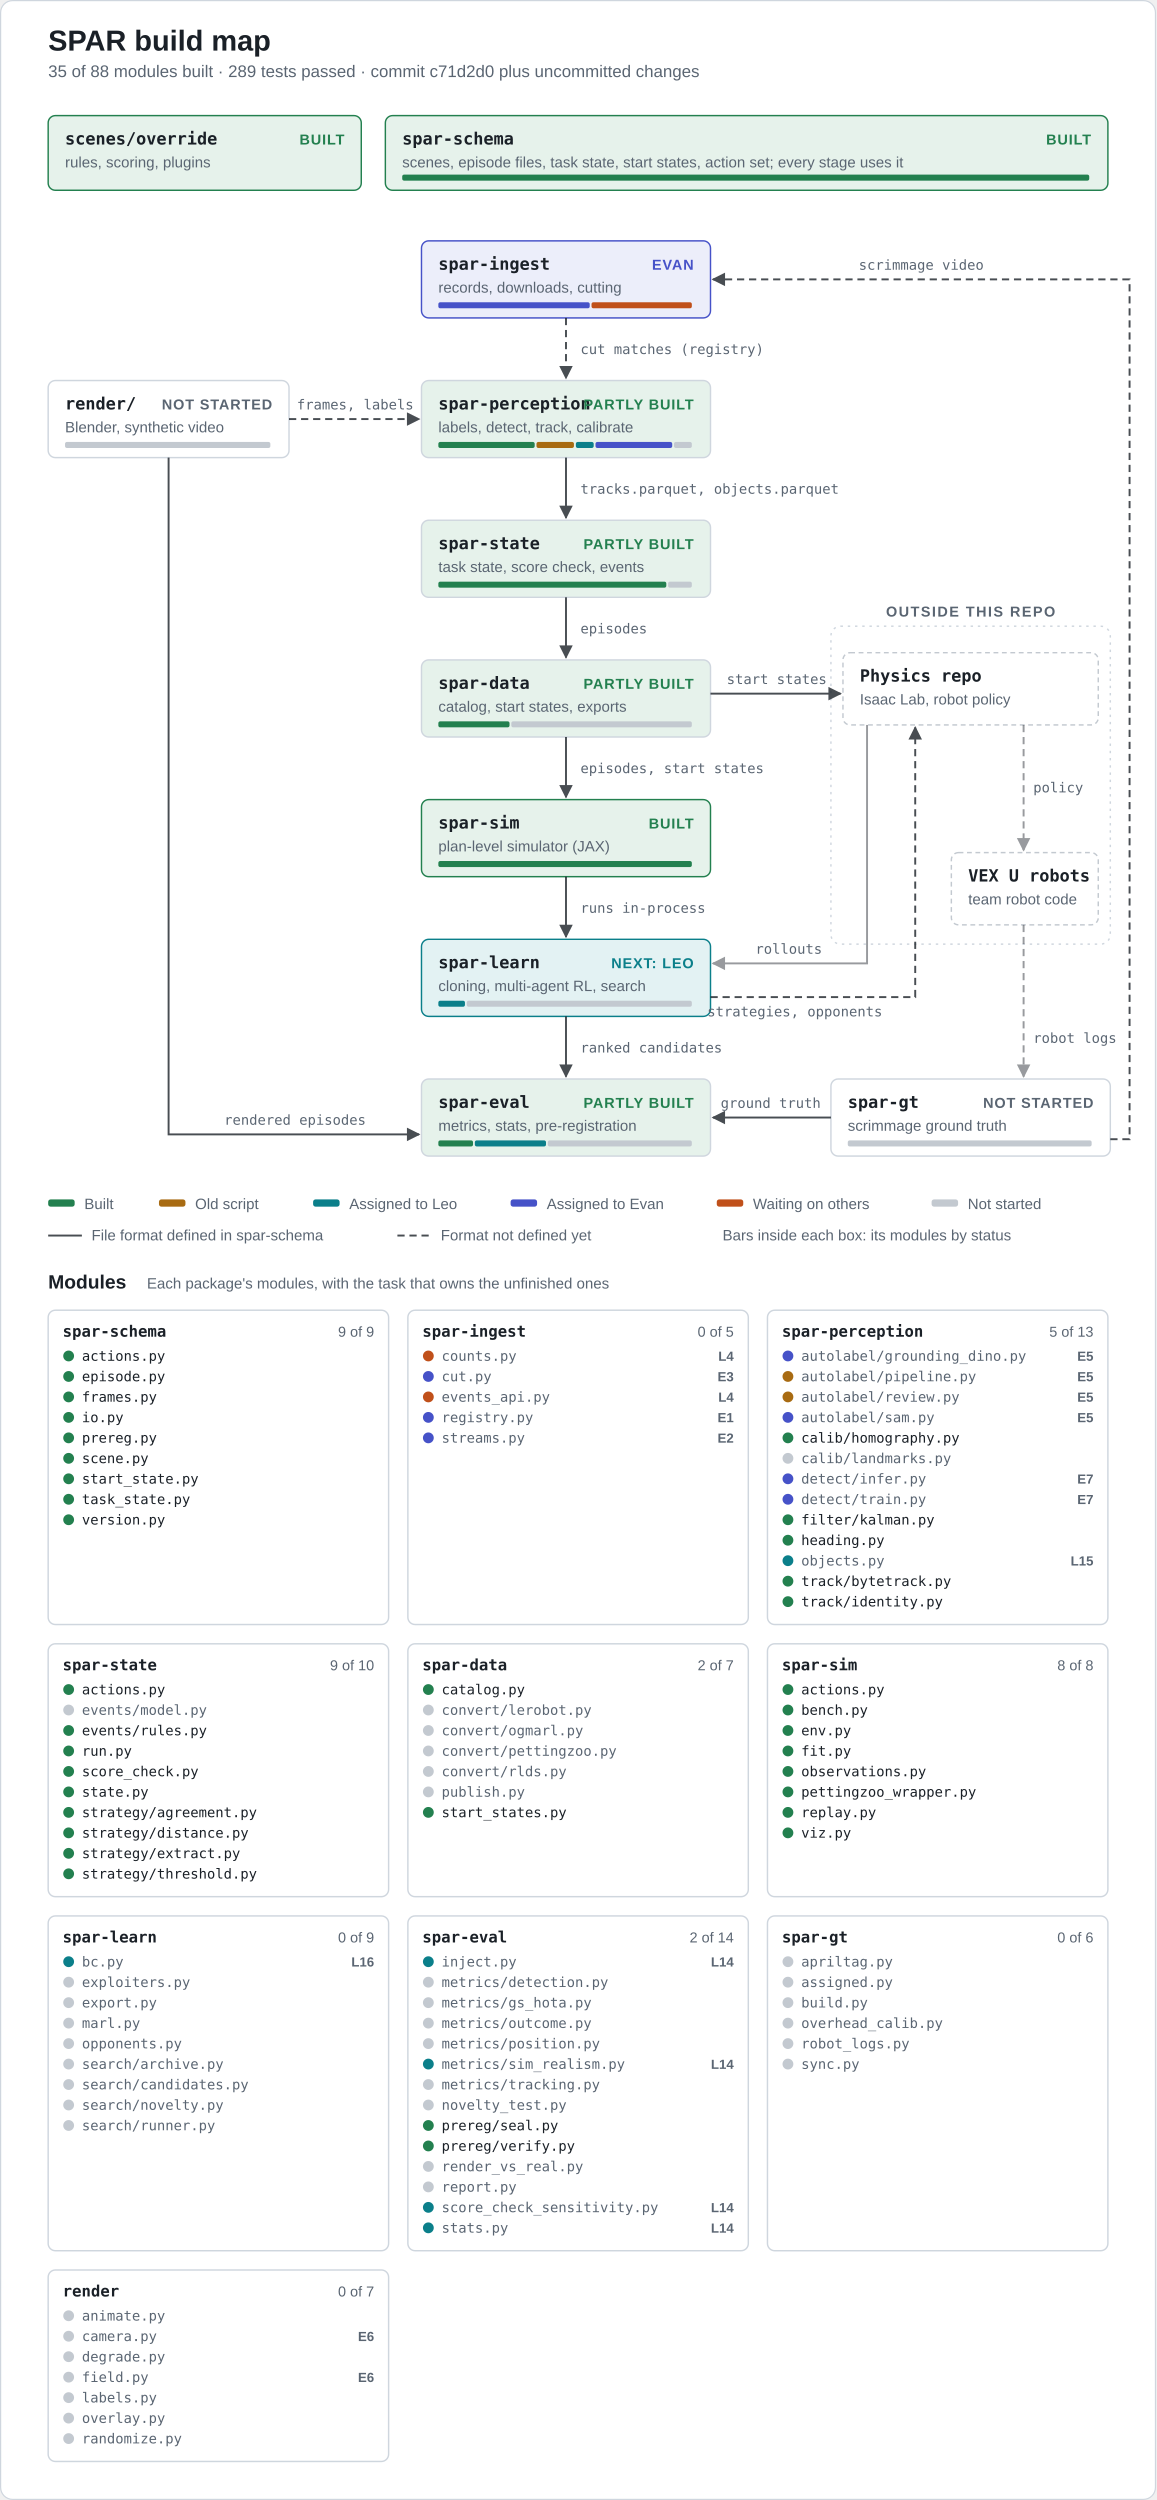
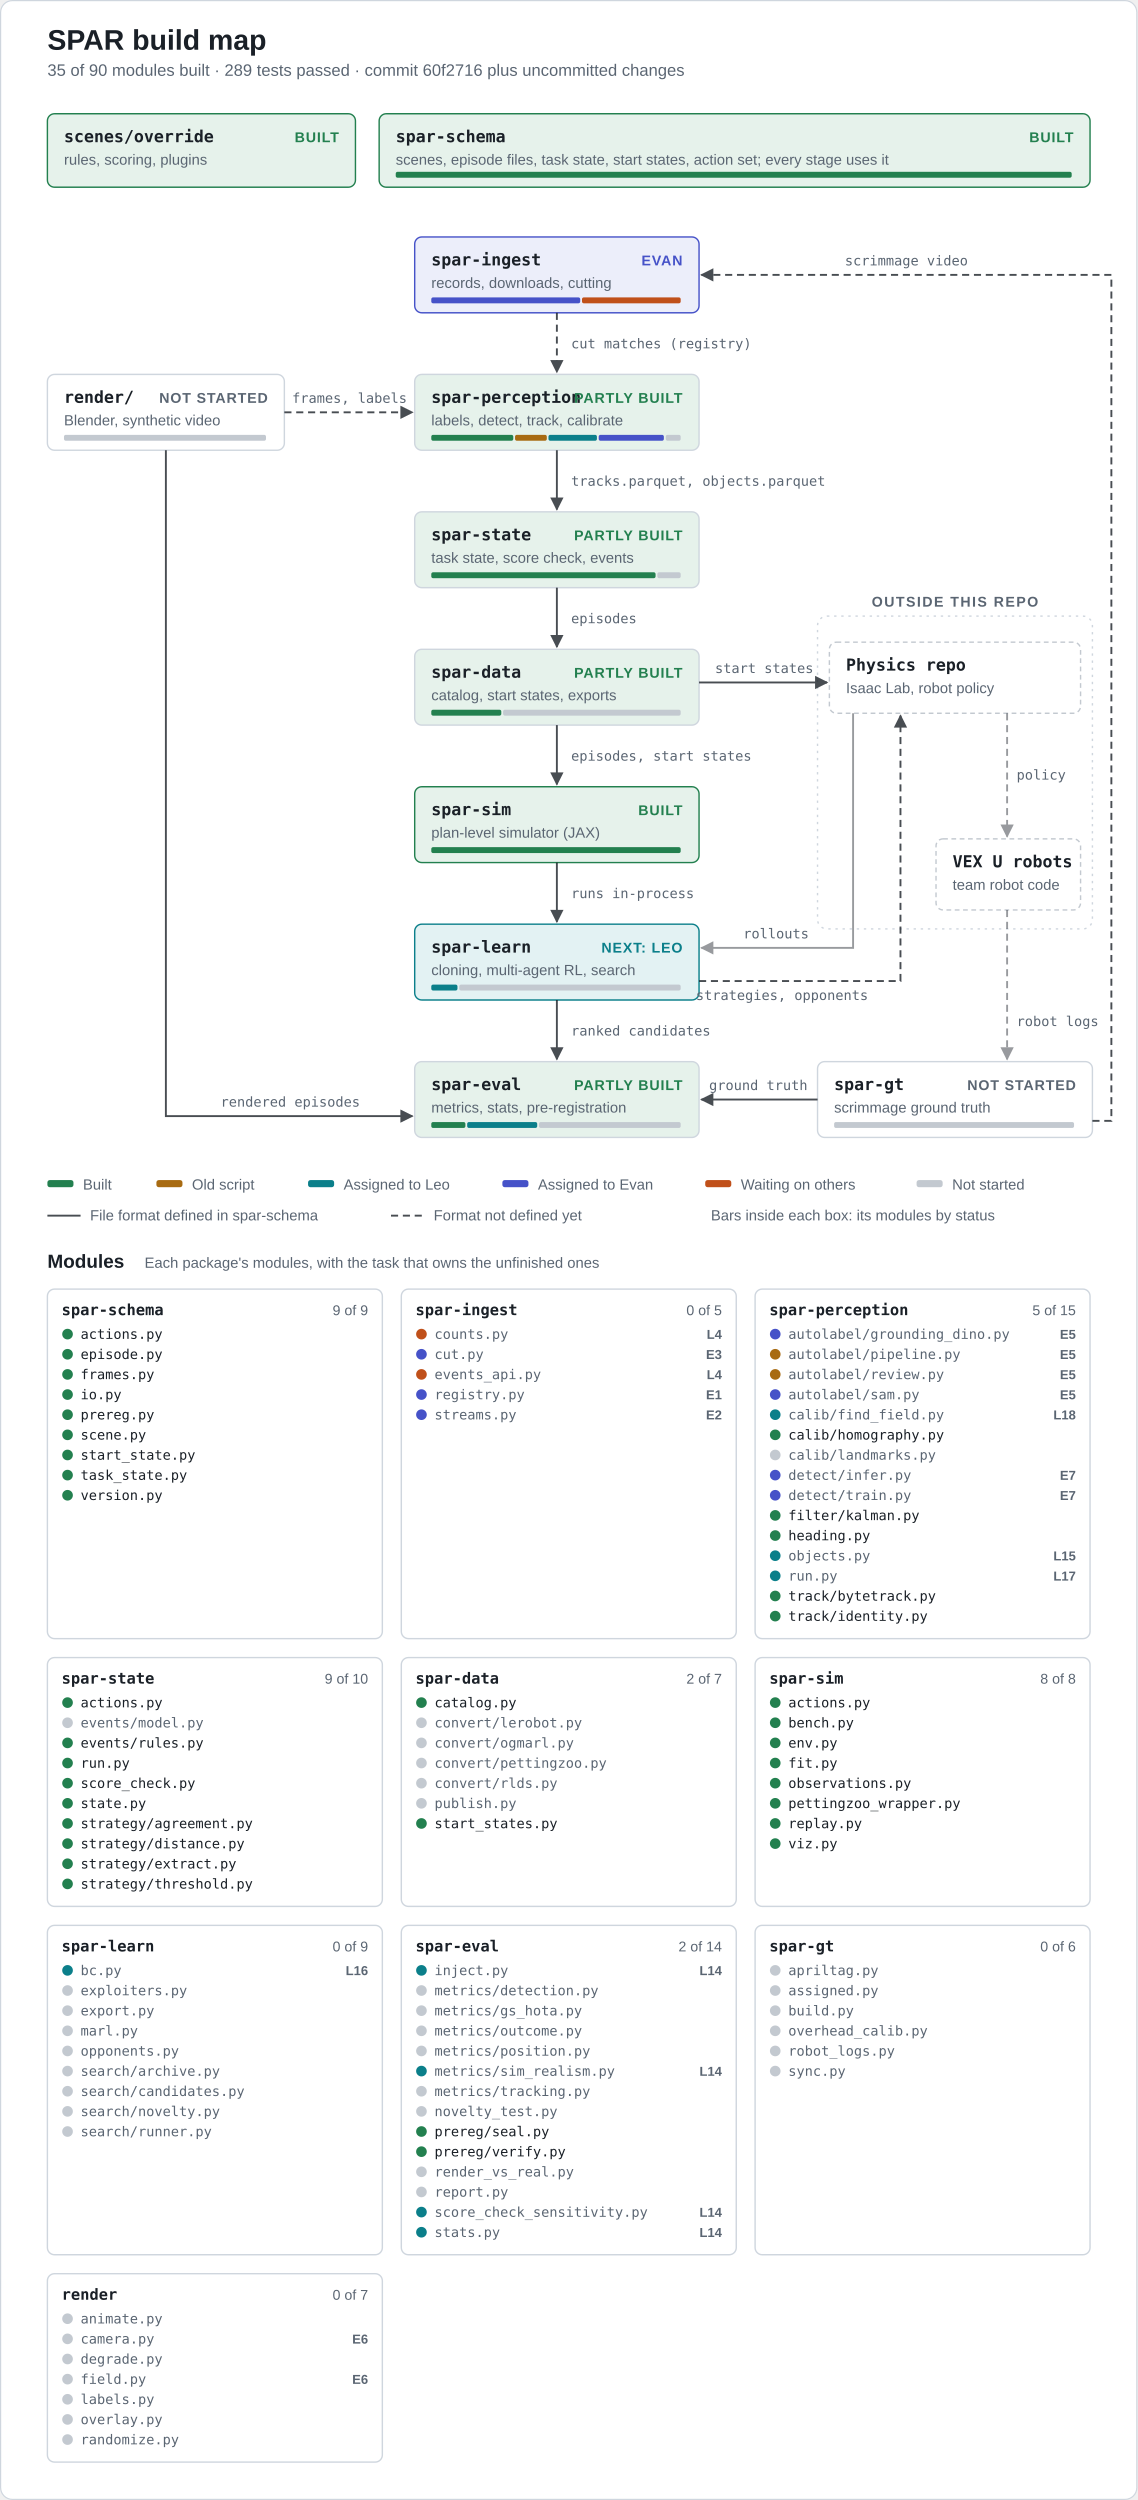
- <svg xmlns="http://www.w3.org/2000/svg" viewBox="0 0 960 2076" width="960" height="2076" role="img" aria-label="SPAR build map: 35 of 88 modules built · 289 tests passed · commit c71d2d0 plus uncommitted changes">
+ <svg xmlns="http://www.w3.org/2000/svg" viewBox="0 0 960 2110" width="960" height="2110" role="img" aria-label="SPAR build map: 35 of 90 modules built · 289 tests passed · commit 60f2716 plus uncommitted changes">
  <style>
text { font-family: "Segoe UI", "Helvetica Neue", Arial, sans-serif; fill: #1a2027; }
.mono { font-family: "JetBrains Mono", Consolas, "DejaVu Sans Mono", monospace; }
.title { font-size: 24px; font-weight: 700; }
.sub { font-size: 14px; fill: #5a6572; }
.box { fill: #ffffff; stroke: #cfd6de; stroke-width: 1.2; }
.b-built { fill: #e6f2eb; stroke: #23804f; }
.b-partly { fill: #e6f2eb; }
.b-evan { fill: #eceefa; stroke: #4652c8; }
.b-leo { fill: #e3f2f3; stroke: #0b7f8a; }
.b-outside { fill: none; stroke: #c3c9d0; stroke-dasharray: 4 3; }
.n-title { font-size: 14px; font-weight: 600; }
.n-line { font-size: 12.5px; fill: #5a6572; }
.n-pill { font-size: 12px; font-weight: 700; letter-spacing: 0.06em; }
.t-built, .t-partly { fill: #23804f; }
.t-evan { fill: #4652c8; }
.t-leo { fill: #0b7f8a; }
.t-todo { fill: #5a6572; }
.edge { fill: none; stroke: #1a2027; stroke-width: 1.6; opacity: 0.8; }
.open { stroke-dasharray: 6 4; }
.faint { opacity: 0.45; }
.arrowhead { fill: #1a2027; }
.e-label { font-size: 11.5px; fill: #5a6572; }
.lane { fill: none; stroke: #cfd6de; stroke-width: 1.2; stroke-dasharray: 2 4; }
.lane-label { font-size: 12px; font-weight: 700; letter-spacing: 0.1em; fill: #5a6572; }
.legend { font-size: 12.5px; fill: #5a6572; }
.card { fill: #ffffff; stroke: #cfd6de; stroke-width: 1.2; }
.c-title { font-size: 13px; font-weight: 600; }
.c-count { font-size: 12px; fill: #5a6572; }
.m-name { font-size: 11.5px; }
.m-todo { fill: #5a6572; }
.m-tag { font-size: 11px; font-weight: 700; fill: #5a6572; }
.h2 { font-size: 16px; font-weight: 700; }
</style>
  <defs>
    <marker id="arrow" viewBox="0 0 10 10" refX="9" refY="5" markerWidth="7" markerHeight="7" orient="auto-start-reverse">
      <path class="arrowhead" d="M0,0 L10,5 L0,10 z" />
    </marker>
  </defs>
-   <rect x="0.5" y="0.5" width="959" height="2075" rx="10" fill="#ffffff" stroke="#cfd6de" />
+   <rect x="0.5" y="0.5" width="959" height="2109" rx="10" fill="#ffffff" stroke="#cfd6de" />
  <text class="title" x="40" y="42">SPAR build map</text>
-   <text class="sub" x="40" y="64">35 of 88 modules built · 289 tests passed · commit c71d2d0 plus uncommitted changes</text>
+   <text class="sub" x="40" y="64">35 of 90 modules built · 289 tests passed · commit 60f2716 plus uncommitted changes</text>
  <g transform="translate(0 76)">
    <rect class="box b-built" x="40" y="20" width="260" height="62" rx="6" />
    <text class="n-title mono" x="54" y="44">scenes/override</text>
    <text class="n-pill t-built" x="286" y="44" text-anchor="end">BUILT</text>
    <text class="n-line" x="54" y="63">rules, scoring, plugins</text>
    <rect class="box b-built" x="320" y="20" width="600" height="62" rx="6" />
    <text class="n-title mono" x="334" y="44">spar-schema</text>
    <text class="n-pill t-built" x="906" y="44" text-anchor="end">BUILT</text>
    <text class="n-line" x="334" y="63">scenes, episode files, task state, start states, action set; every stage uses it</text>
    <rect x="334.0" y="69" width="570.5" height="5" rx="1.5" fill="#23804f" />
    <rect class="lane" x="690" y="444" width="232" height="264" rx="8" />
    <text class="lane-label" x="806" y="436" text-anchor="middle">OUTSIDE THIS REPO</text>
    <rect class="box b-outside" x="700" y="466" width="212" height="60" rx="6" />
    <text class="n-title mono" x="714" y="490">Physics repo</text>
    <text class="n-line" x="714" y="509">Isaac Lab, robot policy</text>
    <rect class="box b-outside" x="790" y="632" width="122" height="60" rx="6" />
    <text class="n-title mono" x="804" y="656">VEX U robots</text>
    <text class="n-line" x="804" y="675">team robot code</text>
    <rect class="box" x="40" y="240" width="200" height="64" rx="6" />
    <text class="n-title mono" x="54" y="264">render/</text>
    <text class="n-pill t-todo" x="226" y="264" text-anchor="end">NOT STARTED</text>
    <text class="n-line" x="54" y="283">Blender, synthetic video</text>
    <rect x="54.0" y="291" width="170.5" height="5" rx="1.5" fill="#c3c9d0" />
    <rect class="box" x="690" y="820" width="232" height="64" rx="6" />
    <text class="n-title mono" x="704" y="844">spar-gt</text>
    <text class="n-pill t-todo" x="908" y="844" text-anchor="end">NOT STARTED</text>
    <text class="n-line" x="704" y="863">scrimmage ground truth</text>
    <rect x="704.0" y="871" width="202.5" height="5" rx="1.5" fill="#c3c9d0" />
    <rect class="box b-evan" x="350" y="124" width="240" height="64" rx="6" />
    <text class="n-title mono" x="364" y="148">spar-ingest</text>
    <text class="n-pill t-evan" x="576" y="148" text-anchor="end">EVAN</text>
    <text class="n-line" x="364" y="167">records, downloads, cutting</text>
    <rect x="364.0" y="175" width="125.7" height="5" rx="1.5" fill="#4652c8" />
    <rect x="491.2" y="175" width="83.3" height="5" rx="1.5" fill="#c0501a" />
    <rect class="box b-partly" x="350" y="240" width="240" height="64" rx="6" />
    <text class="n-title mono" x="364" y="264">spar-perception</text>
    <text class="n-pill t-partly" x="576" y="264" text-anchor="end">PARTLY BUILT</text>
    <text class="n-line" x="364" y="283">labels, detect, track, calibrate</text>
-     <rect x="364.0" y="291" width="80.0" height="5" rx="1.5" fill="#23804f" />
-     <rect x="445.5" y="291" width="31.1" height="5" rx="1.5" fill="#a86b12" />
-     <rect x="478.2" y="291" width="14.8" height="5" rx="1.5" fill="#0b7f8a" />
-     <rect x="494.5" y="291" width="63.7" height="5" rx="1.5" fill="#4652c8" />
-     <rect x="559.7" y="291" width="14.8" height="5" rx="1.5" fill="#c3c9d0" />
+     <rect x="364.0" y="291" width="69.2" height="5" rx="1.5" fill="#23804f" />
+     <rect x="434.7" y="291" width="26.8" height="5" rx="1.5" fill="#a86b12" />
+     <rect x="462.9" y="291" width="40.9" height="5" rx="1.5" fill="#0b7f8a" />
+     <rect x="505.3" y="291" width="55.0" height="5" rx="1.5" fill="#4652c8" />
+     <rect x="561.9" y="291" width="12.6" height="5" rx="1.5" fill="#c3c9d0" />
    <rect class="box b-partly" x="350" y="356" width="240" height="64" rx="6" />
    <text class="n-title mono" x="364" y="380">spar-state</text>
    <text class="n-pill t-partly" x="576" y="380" text-anchor="end">PARTLY BUILT</text>
    <text class="n-line" x="364" y="399">task state, score check, events</text>
    <rect x="364.0" y="407" width="189.3" height="5" rx="1.5" fill="#23804f" />
    <rect x="554.8" y="407" width="19.7" height="5" rx="1.5" fill="#c3c9d0" />
    <rect class="box b-partly" x="350" y="472" width="240" height="64" rx="6" />
    <text class="n-title mono" x="364" y="496">spar-data</text>
    <text class="n-pill t-partly" x="576" y="496" text-anchor="end">PARTLY BUILT</text>
    <text class="n-line" x="364" y="515">catalog, start states, exports</text>
    <rect x="364.0" y="523" width="59.1" height="5" rx="1.5" fill="#23804f" />
    <rect x="424.6" y="523" width="149.9" height="5" rx="1.5" fill="#c3c9d0" />
    <rect class="box b-built" x="350" y="588" width="240" height="64" rx="6" />
    <text class="n-title mono" x="364" y="612">spar-sim</text>
    <text class="n-pill t-built" x="576" y="612" text-anchor="end">BUILT</text>
    <text class="n-line" x="364" y="631">plan-level simulator (JAX)</text>
    <rect x="364.0" y="639" width="210.5" height="5" rx="1.5" fill="#23804f" />
    <rect class="box b-leo" x="350" y="704" width="240" height="64" rx="6" />
    <text class="n-title mono" x="364" y="728">spar-learn</text>
    <text class="n-pill t-leo" x="576" y="728" text-anchor="end">NEXT: LEO</text>
    <text class="n-line" x="364" y="747">cloning, multi-agent RL, search</text>
    <rect x="364.0" y="755" width="22.1" height="5" rx="1.5" fill="#0b7f8a" />
    <rect x="387.6" y="755" width="186.9" height="5" rx="1.5" fill="#c3c9d0" />
    <rect class="box b-partly" x="350" y="820" width="240" height="64" rx="6" />
    <text class="n-title mono" x="364" y="844">spar-eval</text>
    <text class="n-pill t-partly" x="576" y="844" text-anchor="end">PARTLY BUILT</text>
    <text class="n-line" x="364" y="863">metrics, stats, pre-registration</text>
    <rect x="364.0" y="871" width="28.8" height="5" rx="1.5" fill="#23804f" />
    <rect x="394.3" y="871" width="59.1" height="5" rx="1.5" fill="#0b7f8a" />
    <rect x="454.9" y="871" width="119.6" height="5" rx="1.5" fill="#c3c9d0" />
    <polyline class="edge open" points="470.0,188 470.0,238" marker-end="url(#arrow)" />
    <text class="e-label mono" x="482.0" y="218.0" text-anchor="start">cut matches (registry)</text>
    <polyline class="edge" points="470.0,304 470.0,354" marker-end="url(#arrow)" />
    <text class="e-label mono" x="482.0" y="334.0" text-anchor="start">tracks.parquet, objects.parquet</text>
    <polyline class="edge" points="470.0,420 470.0,470" marker-end="url(#arrow)" />
    <text class="e-label mono" x="482.0" y="450.0" text-anchor="start">episodes</text>
    <polyline class="edge" points="470.0,536 470.0,586" marker-end="url(#arrow)" />
    <text class="e-label mono" x="482.0" y="566.0" text-anchor="start">episodes, start states</text>
    <polyline class="edge" points="470.0,652 470.0,702" marker-end="url(#arrow)" />
    <text class="e-label mono" x="482.0" y="682.0" text-anchor="start">runs in-process</text>
    <polyline class="edge" points="470.0,768 470.0,818" marker-end="url(#arrow)" />
    <text class="e-label mono" x="482.0" y="798.0" text-anchor="start">ranked candidates</text>
    <polyline class="edge open" points="240,272 348,272" marker-end="url(#arrow)" />
    <text class="e-label mono" x="295" y="264" text-anchor="middle">frames, labels</text>
    <polyline class="edge" points="140,304 140,866 348,866" marker-end="url(#arrow)" />
    <text class="e-label mono" x="245" y="858" text-anchor="middle">rendered episodes</text>
    <polyline class="edge" points="590,500 698,500" marker-end="url(#arrow)" />
    <text class="e-label mono" x="645" y="492" text-anchor="middle">start states</text>
    <polyline class="edge faint" points="720,526 720,724 592,724" marker-end="url(#arrow)" />
    <text class="e-label mono" x="655" y="716" text-anchor="middle">rollouts</text>
    <polyline class="edge open" points="590,752 760,752 760,528" marker-end="url(#arrow)" />
    <text class="e-label mono" x="660" y="768" text-anchor="middle">strategies, opponents</text>
    <polyline class="edge open faint" points="850,526 850,630" marker-end="url(#arrow)" />
    <text class="e-label mono" x="858" y="582" text-anchor="start">policy</text>
    <polyline class="edge open faint" points="850,692 850,818" marker-end="url(#arrow)" />
    <text class="e-label mono" x="858" y="790" text-anchor="start">robot logs</text>
    <polyline class="edge" points="690,852 592,852" marker-end="url(#arrow)" />
    <text class="e-label mono" x="640" y="844" text-anchor="middle">ground truth</text>
    <polyline class="edge open" points="922,870 938,870 938,156 592,156" marker-end="url(#arrow)" />
    <text class="e-label mono" x="765" y="148" text-anchor="middle">scrimmage video</text>
  </g>
  <rect x="40" y="996" width="22" height="6" rx="2" fill="#23804f" />
  <text class="legend" x="70" y="1004">Built</text>
  <rect x="132.0" y="996" width="22" height="6" rx="2" fill="#a86b12" />
  <text class="legend" x="162.0" y="1004">Old script</text>
  <rect x="260.0" y="996" width="22" height="6" rx="2" fill="#0b7f8a" />
  <text class="legend" x="290.0" y="1004">Assigned to Leo</text>
  <rect x="424.0" y="996" width="22" height="6" rx="2" fill="#4652c8" />
  <text class="legend" x="454.0" y="1004">Assigned to Evan</text>
  <rect x="595.2" y="996" width="22" height="6" rx="2" fill="#c0501a" />
  <text class="legend" x="625.2" y="1004">Waiting on others</text>
  <rect x="773.6" y="996" width="22" height="6" rx="2" fill="#c3c9d0" />
  <text class="legend" x="803.6" y="1004">Not started</text>
  <line class="edge" x1="40" y1="1026" x2="68" y2="1026" />
  <text class="legend" x="76" y="1030">File format defined in spar-schema</text>
  <line class="edge open" x1="330" y1="1026" x2="358" y2="1026" />
  <text class="legend" x="366" y="1030">Format not defined yet</text>
  <text class="legend" x="600" y="1030">Bars inside each box: its modules by status</text>
  <text class="h2" x="40" y="1070">Modules</text>
  <text class="legend" x="122" y="1070">Each package's modules, with the task that owns the unfinished ones</text>
-   <rect class="card" x="40.0" y="1088" width="282.7" height="261" rx="6" />
+   <rect class="card" x="40.0" y="1088" width="282.7" height="295" rx="6" />
  <text class="c-title mono" x="52.0" y="1110">spar-schema</text>
  <text class="c-count" x="310.7" y="1110" text-anchor="end">9 of 9</text>
  <circle cx="57.0" cy="1126" r="4.5" fill="#23804f" />
  <text class="m-name mono" x="68.0" y="1130">actions.py</text>
  <circle cx="57.0" cy="1143" r="4.5" fill="#23804f" />
  <text class="m-name mono" x="68.0" y="1147">episode.py</text>
  <circle cx="57.0" cy="1160" r="4.5" fill="#23804f" />
  <text class="m-name mono" x="68.0" y="1164">frames.py</text>
  <circle cx="57.0" cy="1177" r="4.5" fill="#23804f" />
  <text class="m-name mono" x="68.0" y="1181">io.py</text>
  <circle cx="57.0" cy="1194" r="4.5" fill="#23804f" />
  <text class="m-name mono" x="68.0" y="1198">prereg.py</text>
  <circle cx="57.0" cy="1211" r="4.5" fill="#23804f" />
  <text class="m-name mono" x="68.0" y="1215">scene.py</text>
  <circle cx="57.0" cy="1228" r="4.5" fill="#23804f" />
  <text class="m-name mono" x="68.0" y="1232">start_state.py</text>
  <circle cx="57.0" cy="1245" r="4.5" fill="#23804f" />
  <text class="m-name mono" x="68.0" y="1249">task_state.py</text>
  <circle cx="57.0" cy="1262" r="4.5" fill="#23804f" />
  <text class="m-name mono" x="68.0" y="1266">version.py</text>
-   <rect class="card" x="338.7" y="1088" width="282.7" height="261" rx="6" />
+   <rect class="card" x="338.7" y="1088" width="282.7" height="295" rx="6" />
  <text class="c-title mono" x="350.7" y="1110">spar-ingest</text>
  <text class="c-count" x="609.3" y="1110" text-anchor="end">0 of 5</text>
  <circle cx="355.7" cy="1126" r="4.5" fill="#c0501a" />
  <text class="m-name mono m-todo" x="366.7" y="1130">counts.py</text>
  <text class="m-tag" x="609.3" y="1130" text-anchor="end">L4</text>
  <circle cx="355.7" cy="1143" r="4.5" fill="#4652c8" />
  <text class="m-name mono m-todo" x="366.7" y="1147">cut.py</text>
  <text class="m-tag" x="609.3" y="1147" text-anchor="end">E3</text>
  <circle cx="355.7" cy="1160" r="4.5" fill="#c0501a" />
  <text class="m-name mono m-todo" x="366.7" y="1164">events_api.py</text>
  <text class="m-tag" x="609.3" y="1164" text-anchor="end">L4</text>
  <circle cx="355.7" cy="1177" r="4.5" fill="#4652c8" />
  <text class="m-name mono m-todo" x="366.7" y="1181">registry.py</text>
  <text class="m-tag" x="609.3" y="1181" text-anchor="end">E1</text>
  <circle cx="355.7" cy="1194" r="4.5" fill="#4652c8" />
  <text class="m-name mono m-todo" x="366.7" y="1198">streams.py</text>
  <text class="m-tag" x="609.3" y="1198" text-anchor="end">E2</text>
-   <rect class="card" x="637.3" y="1088" width="282.7" height="261" rx="6" />
+   <rect class="card" x="637.3" y="1088" width="282.7" height="295" rx="6" />
  <text class="c-title mono" x="649.3" y="1110">spar-perception</text>
-   <text class="c-count" x="908.0" y="1110" text-anchor="end">5 of 13</text>
+   <text class="c-count" x="908.0" y="1110" text-anchor="end">5 of 15</text>
  <circle cx="654.3" cy="1126" r="4.5" fill="#4652c8" />
  <text class="m-name mono m-todo" x="665.3" y="1130">autolabel/grounding_dino.py</text>
  <text class="m-tag" x="908.0" y="1130" text-anchor="end">E5</text>
  <circle cx="654.3" cy="1143" r="4.5" fill="#a86b12" />
  <text class="m-name mono m-todo" x="665.3" y="1147">autolabel/pipeline.py</text>
  <text class="m-tag" x="908.0" y="1147" text-anchor="end">E5</text>
  <circle cx="654.3" cy="1160" r="4.5" fill="#a86b12" />
  <text class="m-name mono m-todo" x="665.3" y="1164">autolabel/review.py</text>
  <text class="m-tag" x="908.0" y="1164" text-anchor="end">E5</text>
  <circle cx="654.3" cy="1177" r="4.5" fill="#4652c8" />
  <text class="m-name mono m-todo" x="665.3" y="1181">autolabel/sam.py</text>
  <text class="m-tag" x="908.0" y="1181" text-anchor="end">E5</text>
-   <circle cx="654.3" cy="1194" r="4.5" fill="#23804f" />
-   <text class="m-name mono" x="665.3" y="1198">calib/homography.py</text>
-   <circle cx="654.3" cy="1211" r="4.5" fill="#c3c9d0" />
-   <text class="m-name mono m-todo" x="665.3" y="1215">calib/landmarks.py</text>
-   <circle cx="654.3" cy="1228" r="4.5" fill="#4652c8" />
-   <text class="m-name mono m-todo" x="665.3" y="1232">detect/infer.py</text>
-   <text class="m-tag" x="908.0" y="1232" text-anchor="end">E7</text>
+   <circle cx="654.3" cy="1194" r="4.5" fill="#0b7f8a" />
+   <text class="m-name mono m-todo" x="665.3" y="1198">calib/find_field.py</text>
+   <text class="m-tag" x="908.0" y="1198" text-anchor="end">L18</text>
+   <circle cx="654.3" cy="1211" r="4.5" fill="#23804f" />
+   <text class="m-name mono" x="665.3" y="1215">calib/homography.py</text>
+   <circle cx="654.3" cy="1228" r="4.5" fill="#c3c9d0" />
+   <text class="m-name mono m-todo" x="665.3" y="1232">calib/landmarks.py</text>
  <circle cx="654.3" cy="1245" r="4.5" fill="#4652c8" />
-   <text class="m-name mono m-todo" x="665.3" y="1249">detect/train.py</text>
+   <text class="m-name mono m-todo" x="665.3" y="1249">detect/infer.py</text>
  <text class="m-tag" x="908.0" y="1249" text-anchor="end">E7</text>
-   <circle cx="654.3" cy="1262" r="4.5" fill="#23804f" />
-   <text class="m-name mono" x="665.3" y="1266">filter/kalman.py</text>
+   <circle cx="654.3" cy="1262" r="4.5" fill="#4652c8" />
+   <text class="m-name mono m-todo" x="665.3" y="1266">detect/train.py</text>
+   <text class="m-tag" x="908.0" y="1266" text-anchor="end">E7</text>
  <circle cx="654.3" cy="1279" r="4.5" fill="#23804f" />
-   <text class="m-name mono" x="665.3" y="1283">heading.py</text>
-   <circle cx="654.3" cy="1296" r="4.5" fill="#0b7f8a" />
-   <text class="m-name mono m-todo" x="665.3" y="1300">objects.py</text>
-   <text class="m-tag" x="908.0" y="1300" text-anchor="end">L15</text>
-   <circle cx="654.3" cy="1313" r="4.5" fill="#23804f" />
-   <text class="m-name mono" x="665.3" y="1317">track/bytetrack.py</text>
-   <circle cx="654.3" cy="1330" r="4.5" fill="#23804f" />
-   <text class="m-name mono" x="665.3" y="1334">track/identity.py</text>
-   <rect class="card" x="40.0" y="1365" width="282.7" height="210" rx="6" />
-   <text class="c-title mono" x="52.0" y="1387">spar-state</text>
-   <text class="c-count" x="310.7" y="1387" text-anchor="end">9 of 10</text>
-   <circle cx="57.0" cy="1403" r="4.5" fill="#23804f" />
-   <text class="m-name mono" x="68.0" y="1407">actions.py</text>
-   <circle cx="57.0" cy="1420" r="4.5" fill="#c3c9d0" />
-   <text class="m-name mono m-todo" x="68.0" y="1424">events/model.py</text>
+   <text class="m-name mono" x="665.3" y="1283">filter/kalman.py</text>
+   <circle cx="654.3" cy="1296" r="4.5" fill="#23804f" />
+   <text class="m-name mono" x="665.3" y="1300">heading.py</text>
+   <circle cx="654.3" cy="1313" r="4.5" fill="#0b7f8a" />
+   <text class="m-name mono m-todo" x="665.3" y="1317">objects.py</text>
+   <text class="m-tag" x="908.0" y="1317" text-anchor="end">L15</text>
+   <circle cx="654.3" cy="1330" r="4.5" fill="#0b7f8a" />
+   <text class="m-name mono m-todo" x="665.3" y="1334">run.py</text>
+   <text class="m-tag" x="908.0" y="1334" text-anchor="end">L17</text>
+   <circle cx="654.3" cy="1347" r="4.5" fill="#23804f" />
+   <text class="m-name mono" x="665.3" y="1351">track/bytetrack.py</text>
+   <circle cx="654.3" cy="1364" r="4.5" fill="#23804f" />
+   <text class="m-name mono" x="665.3" y="1368">track/identity.py</text>
+   <rect class="card" x="40.0" y="1399" width="282.7" height="210" rx="6" />
+   <text class="c-title mono" x="52.0" y="1421">spar-state</text>
+   <text class="c-count" x="310.7" y="1421" text-anchor="end">9 of 10</text>
  <circle cx="57.0" cy="1437" r="4.5" fill="#23804f" />
-   <text class="m-name mono" x="68.0" y="1441">events/rules.py</text>
-   <circle cx="57.0" cy="1454" r="4.5" fill="#23804f" />
-   <text class="m-name mono" x="68.0" y="1458">run.py</text>
+   <text class="m-name mono" x="68.0" y="1441">actions.py</text>
+   <circle cx="57.0" cy="1454" r="4.5" fill="#c3c9d0" />
+   <text class="m-name mono m-todo" x="68.0" y="1458">events/model.py</text>
  <circle cx="57.0" cy="1471" r="4.5" fill="#23804f" />
-   <text class="m-name mono" x="68.0" y="1475">score_check.py</text>
+   <text class="m-name mono" x="68.0" y="1475">events/rules.py</text>
  <circle cx="57.0" cy="1488" r="4.5" fill="#23804f" />
-   <text class="m-name mono" x="68.0" y="1492">state.py</text>
+   <text class="m-name mono" x="68.0" y="1492">run.py</text>
  <circle cx="57.0" cy="1505" r="4.5" fill="#23804f" />
-   <text class="m-name mono" x="68.0" y="1509">strategy/agreement.py</text>
+   <text class="m-name mono" x="68.0" y="1509">score_check.py</text>
  <circle cx="57.0" cy="1522" r="4.5" fill="#23804f" />
-   <text class="m-name mono" x="68.0" y="1526">strategy/distance.py</text>
+   <text class="m-name mono" x="68.0" y="1526">state.py</text>
  <circle cx="57.0" cy="1539" r="4.5" fill="#23804f" />
-   <text class="m-name mono" x="68.0" y="1543">strategy/extract.py</text>
+   <text class="m-name mono" x="68.0" y="1543">strategy/agreement.py</text>
  <circle cx="57.0" cy="1556" r="4.5" fill="#23804f" />
-   <text class="m-name mono" x="68.0" y="1560">strategy/threshold.py</text>
-   <rect class="card" x="338.7" y="1365" width="282.7" height="210" rx="6" />
-   <text class="c-title mono" x="350.7" y="1387">spar-data</text>
-   <text class="c-count" x="609.3" y="1387" text-anchor="end">2 of 7</text>
-   <circle cx="355.7" cy="1403" r="4.5" fill="#23804f" />
-   <text class="m-name mono" x="366.7" y="1407">catalog.py</text>
-   <circle cx="355.7" cy="1420" r="4.5" fill="#c3c9d0" />
-   <text class="m-name mono m-todo" x="366.7" y="1424">convert/lerobot.py</text>
-   <circle cx="355.7" cy="1437" r="4.5" fill="#c3c9d0" />
-   <text class="m-name mono m-todo" x="366.7" y="1441">convert/ogmarl.py</text>
+   <text class="m-name mono" x="68.0" y="1560">strategy/distance.py</text>
+   <circle cx="57.0" cy="1573" r="4.5" fill="#23804f" />
+   <text class="m-name mono" x="68.0" y="1577">strategy/extract.py</text>
+   <circle cx="57.0" cy="1590" r="4.5" fill="#23804f" />
+   <text class="m-name mono" x="68.0" y="1594">strategy/threshold.py</text>
+   <rect class="card" x="338.7" y="1399" width="282.7" height="210" rx="6" />
+   <text class="c-title mono" x="350.7" y="1421">spar-data</text>
+   <text class="c-count" x="609.3" y="1421" text-anchor="end">2 of 7</text>
+   <circle cx="355.7" cy="1437" r="4.5" fill="#23804f" />
+   <text class="m-name mono" x="366.7" y="1441">catalog.py</text>
  <circle cx="355.7" cy="1454" r="4.5" fill="#c3c9d0" />
-   <text class="m-name mono m-todo" x="366.7" y="1458">convert/pettingzoo.py</text>
+   <text class="m-name mono m-todo" x="366.7" y="1458">convert/lerobot.py</text>
  <circle cx="355.7" cy="1471" r="4.5" fill="#c3c9d0" />
-   <text class="m-name mono m-todo" x="366.7" y="1475">convert/rlds.py</text>
+   <text class="m-name mono m-todo" x="366.7" y="1475">convert/ogmarl.py</text>
  <circle cx="355.7" cy="1488" r="4.5" fill="#c3c9d0" />
-   <text class="m-name mono m-todo" x="366.7" y="1492">publish.py</text>
-   <circle cx="355.7" cy="1505" r="4.5" fill="#23804f" />
-   <text class="m-name mono" x="366.7" y="1509">start_states.py</text>
-   <rect class="card" x="637.3" y="1365" width="282.7" height="210" rx="6" />
-   <text class="c-title mono" x="649.3" y="1387">spar-sim</text>
-   <text class="c-count" x="908.0" y="1387" text-anchor="end">8 of 8</text>
-   <circle cx="654.3" cy="1403" r="4.5" fill="#23804f" />
-   <text class="m-name mono" x="665.3" y="1407">actions.py</text>
-   <circle cx="654.3" cy="1420" r="4.5" fill="#23804f" />
-   <text class="m-name mono" x="665.3" y="1424">bench.py</text>
+   <text class="m-name mono m-todo" x="366.7" y="1492">convert/pettingzoo.py</text>
+   <circle cx="355.7" cy="1505" r="4.5" fill="#c3c9d0" />
+   <text class="m-name mono m-todo" x="366.7" y="1509">convert/rlds.py</text>
+   <circle cx="355.7" cy="1522" r="4.5" fill="#c3c9d0" />
+   <text class="m-name mono m-todo" x="366.7" y="1526">publish.py</text>
+   <circle cx="355.7" cy="1539" r="4.5" fill="#23804f" />
+   <text class="m-name mono" x="366.7" y="1543">start_states.py</text>
+   <rect class="card" x="637.3" y="1399" width="282.7" height="210" rx="6" />
+   <text class="c-title mono" x="649.3" y="1421">spar-sim</text>
+   <text class="c-count" x="908.0" y="1421" text-anchor="end">8 of 8</text>
  <circle cx="654.3" cy="1437" r="4.5" fill="#23804f" />
-   <text class="m-name mono" x="665.3" y="1441">env.py</text>
+   <text class="m-name mono" x="665.3" y="1441">actions.py</text>
  <circle cx="654.3" cy="1454" r="4.5" fill="#23804f" />
-   <text class="m-name mono" x="665.3" y="1458">fit.py</text>
+   <text class="m-name mono" x="665.3" y="1458">bench.py</text>
  <circle cx="654.3" cy="1471" r="4.5" fill="#23804f" />
-   <text class="m-name mono" x="665.3" y="1475">observations.py</text>
+   <text class="m-name mono" x="665.3" y="1475">env.py</text>
  <circle cx="654.3" cy="1488" r="4.5" fill="#23804f" />
-   <text class="m-name mono" x="665.3" y="1492">pettingzoo_wrapper.py</text>
+   <text class="m-name mono" x="665.3" y="1492">fit.py</text>
  <circle cx="654.3" cy="1505" r="4.5" fill="#23804f" />
-   <text class="m-name mono" x="665.3" y="1509">replay.py</text>
+   <text class="m-name mono" x="665.3" y="1509">observations.py</text>
  <circle cx="654.3" cy="1522" r="4.5" fill="#23804f" />
-   <text class="m-name mono" x="665.3" y="1526">viz.py</text>
-   <rect class="card" x="40.0" y="1591" width="282.7" height="278" rx="6" />
-   <text class="c-title mono" x="52.0" y="1613">spar-learn</text>
-   <text class="c-count" x="310.7" y="1613" text-anchor="end">0 of 9</text>
-   <circle cx="57.0" cy="1629" r="4.5" fill="#0b7f8a" />
-   <text class="m-name mono m-todo" x="68.0" y="1633">bc.py</text>
-   <text class="m-tag" x="310.7" y="1633" text-anchor="end">L16</text>
-   <circle cx="57.0" cy="1646" r="4.5" fill="#c3c9d0" />
-   <text class="m-name mono m-todo" x="68.0" y="1650">exploiters.py</text>
-   <circle cx="57.0" cy="1663" r="4.5" fill="#c3c9d0" />
-   <text class="m-name mono m-todo" x="68.0" y="1667">export.py</text>
+   <text class="m-name mono" x="665.3" y="1526">pettingzoo_wrapper.py</text>
+   <circle cx="654.3" cy="1539" r="4.5" fill="#23804f" />
+   <text class="m-name mono" x="665.3" y="1543">replay.py</text>
+   <circle cx="654.3" cy="1556" r="4.5" fill="#23804f" />
+   <text class="m-name mono" x="665.3" y="1560">viz.py</text>
+   <rect class="card" x="40.0" y="1625" width="282.7" height="278" rx="6" />
+   <text class="c-title mono" x="52.0" y="1647">spar-learn</text>
+   <text class="c-count" x="310.7" y="1647" text-anchor="end">0 of 9</text>
+   <circle cx="57.0" cy="1663" r="4.5" fill="#0b7f8a" />
+   <text class="m-name mono m-todo" x="68.0" y="1667">bc.py</text>
+   <text class="m-tag" x="310.7" y="1667" text-anchor="end">L16</text>
  <circle cx="57.0" cy="1680" r="4.5" fill="#c3c9d0" />
-   <text class="m-name mono m-todo" x="68.0" y="1684">marl.py</text>
+   <text class="m-name mono m-todo" x="68.0" y="1684">exploiters.py</text>
  <circle cx="57.0" cy="1697" r="4.5" fill="#c3c9d0" />
-   <text class="m-name mono m-todo" x="68.0" y="1701">opponents.py</text>
+   <text class="m-name mono m-todo" x="68.0" y="1701">export.py</text>
  <circle cx="57.0" cy="1714" r="4.5" fill="#c3c9d0" />
-   <text class="m-name mono m-todo" x="68.0" y="1718">search/archive.py</text>
+   <text class="m-name mono m-todo" x="68.0" y="1718">marl.py</text>
  <circle cx="57.0" cy="1731" r="4.5" fill="#c3c9d0" />
-   <text class="m-name mono m-todo" x="68.0" y="1735">search/candidates.py</text>
+   <text class="m-name mono m-todo" x="68.0" y="1735">opponents.py</text>
  <circle cx="57.0" cy="1748" r="4.5" fill="#c3c9d0" />
-   <text class="m-name mono m-todo" x="68.0" y="1752">search/novelty.py</text>
+   <text class="m-name mono m-todo" x="68.0" y="1752">search/archive.py</text>
  <circle cx="57.0" cy="1765" r="4.5" fill="#c3c9d0" />
-   <text class="m-name mono m-todo" x="68.0" y="1769">search/runner.py</text>
-   <rect class="card" x="338.7" y="1591" width="282.7" height="278" rx="6" />
-   <text class="c-title mono" x="350.7" y="1613">spar-eval</text>
-   <text class="c-count" x="609.3" y="1613" text-anchor="end">2 of 14</text>
-   <circle cx="355.7" cy="1629" r="4.5" fill="#0b7f8a" />
-   <text class="m-name mono m-todo" x="366.7" y="1633">inject.py</text>
-   <text class="m-tag" x="609.3" y="1633" text-anchor="end">L14</text>
-   <circle cx="355.7" cy="1646" r="4.5" fill="#c3c9d0" />
-   <text class="m-name mono m-todo" x="366.7" y="1650">metrics/detection.py</text>
-   <circle cx="355.7" cy="1663" r="4.5" fill="#c3c9d0" />
-   <text class="m-name mono m-todo" x="366.7" y="1667">metrics/gs_hota.py</text>
+   <text class="m-name mono m-todo" x="68.0" y="1769">search/candidates.py</text>
+   <circle cx="57.0" cy="1782" r="4.5" fill="#c3c9d0" />
+   <text class="m-name mono m-todo" x="68.0" y="1786">search/novelty.py</text>
+   <circle cx="57.0" cy="1799" r="4.5" fill="#c3c9d0" />
+   <text class="m-name mono m-todo" x="68.0" y="1803">search/runner.py</text>
+   <rect class="card" x="338.7" y="1625" width="282.7" height="278" rx="6" />
+   <text class="c-title mono" x="350.7" y="1647">spar-eval</text>
+   <text class="c-count" x="609.3" y="1647" text-anchor="end">2 of 14</text>
+   <circle cx="355.7" cy="1663" r="4.5" fill="#0b7f8a" />
+   <text class="m-name mono m-todo" x="366.7" y="1667">inject.py</text>
+   <text class="m-tag" x="609.3" y="1667" text-anchor="end">L14</text>
  <circle cx="355.7" cy="1680" r="4.5" fill="#c3c9d0" />
-   <text class="m-name mono m-todo" x="366.7" y="1684">metrics/outcome.py</text>
+   <text class="m-name mono m-todo" x="366.7" y="1684">metrics/detection.py</text>
  <circle cx="355.7" cy="1697" r="4.5" fill="#c3c9d0" />
-   <text class="m-name mono m-todo" x="366.7" y="1701">metrics/position.py</text>
-   <circle cx="355.7" cy="1714" r="4.5" fill="#0b7f8a" />
-   <text class="m-name mono m-todo" x="366.7" y="1718">metrics/sim_realism.py</text>
-   <text class="m-tag" x="609.3" y="1718" text-anchor="end">L14</text>
+   <text class="m-name mono m-todo" x="366.7" y="1701">metrics/gs_hota.py</text>
+   <circle cx="355.7" cy="1714" r="4.5" fill="#c3c9d0" />
+   <text class="m-name mono m-todo" x="366.7" y="1718">metrics/outcome.py</text>
  <circle cx="355.7" cy="1731" r="4.5" fill="#c3c9d0" />
-   <text class="m-name mono m-todo" x="366.7" y="1735">metrics/tracking.py</text>
-   <circle cx="355.7" cy="1748" r="4.5" fill="#c3c9d0" />
-   <text class="m-name mono m-todo" x="366.7" y="1752">novelty_test.py</text>
-   <circle cx="355.7" cy="1765" r="4.5" fill="#23804f" />
-   <text class="m-name mono" x="366.7" y="1769">prereg/seal.py</text>
-   <circle cx="355.7" cy="1782" r="4.5" fill="#23804f" />
-   <text class="m-name mono" x="366.7" y="1786">prereg/verify.py</text>
-   <circle cx="355.7" cy="1799" r="4.5" fill="#c3c9d0" />
-   <text class="m-name mono m-todo" x="366.7" y="1803">render_vs_real.py</text>
-   <circle cx="355.7" cy="1816" r="4.5" fill="#c3c9d0" />
-   <text class="m-name mono m-todo" x="366.7" y="1820">report.py</text>
-   <circle cx="355.7" cy="1833" r="4.5" fill="#0b7f8a" />
-   <text class="m-name mono m-todo" x="366.7" y="1837">score_check_sensitivity.py</text>
-   <text class="m-tag" x="609.3" y="1837" text-anchor="end">L14</text>
-   <circle cx="355.7" cy="1850" r="4.5" fill="#0b7f8a" />
-   <text class="m-name mono m-todo" x="366.7" y="1854">stats.py</text>
-   <text class="m-tag" x="609.3" y="1854" text-anchor="end">L14</text>
-   <rect class="card" x="637.3" y="1591" width="282.7" height="278" rx="6" />
-   <text class="c-title mono" x="649.3" y="1613">spar-gt</text>
-   <text class="c-count" x="908.0" y="1613" text-anchor="end">0 of 6</text>
-   <circle cx="654.3" cy="1629" r="4.5" fill="#c3c9d0" />
-   <text class="m-name mono m-todo" x="665.3" y="1633">apriltag.py</text>
-   <circle cx="654.3" cy="1646" r="4.5" fill="#c3c9d0" />
-   <text class="m-name mono m-todo" x="665.3" y="1650">assigned.py</text>
+   <text class="m-name mono m-todo" x="366.7" y="1735">metrics/position.py</text>
+   <circle cx="355.7" cy="1748" r="4.5" fill="#0b7f8a" />
+   <text class="m-name mono m-todo" x="366.7" y="1752">metrics/sim_realism.py</text>
+   <text class="m-tag" x="609.3" y="1752" text-anchor="end">L14</text>
+   <circle cx="355.7" cy="1765" r="4.5" fill="#c3c9d0" />
+   <text class="m-name mono m-todo" x="366.7" y="1769">metrics/tracking.py</text>
+   <circle cx="355.7" cy="1782" r="4.5" fill="#c3c9d0" />
+   <text class="m-name mono m-todo" x="366.7" y="1786">novelty_test.py</text>
+   <circle cx="355.7" cy="1799" r="4.5" fill="#23804f" />
+   <text class="m-name mono" x="366.7" y="1803">prereg/seal.py</text>
+   <circle cx="355.7" cy="1816" r="4.5" fill="#23804f" />
+   <text class="m-name mono" x="366.7" y="1820">prereg/verify.py</text>
+   <circle cx="355.7" cy="1833" r="4.5" fill="#c3c9d0" />
+   <text class="m-name mono m-todo" x="366.7" y="1837">render_vs_real.py</text>
+   <circle cx="355.7" cy="1850" r="4.5" fill="#c3c9d0" />
+   <text class="m-name mono m-todo" x="366.7" y="1854">report.py</text>
+   <circle cx="355.7" cy="1867" r="4.5" fill="#0b7f8a" />
+   <text class="m-name mono m-todo" x="366.7" y="1871">score_check_sensitivity.py</text>
+   <text class="m-tag" x="609.3" y="1871" text-anchor="end">L14</text>
+   <circle cx="355.7" cy="1884" r="4.5" fill="#0b7f8a" />
+   <text class="m-name mono m-todo" x="366.7" y="1888">stats.py</text>
+   <text class="m-tag" x="609.3" y="1888" text-anchor="end">L14</text>
+   <rect class="card" x="637.3" y="1625" width="282.7" height="278" rx="6" />
+   <text class="c-title mono" x="649.3" y="1647">spar-gt</text>
+   <text class="c-count" x="908.0" y="1647" text-anchor="end">0 of 6</text>
  <circle cx="654.3" cy="1663" r="4.5" fill="#c3c9d0" />
-   <text class="m-name mono m-todo" x="665.3" y="1667">build.py</text>
+   <text class="m-name mono m-todo" x="665.3" y="1667">apriltag.py</text>
  <circle cx="654.3" cy="1680" r="4.5" fill="#c3c9d0" />
-   <text class="m-name mono m-todo" x="665.3" y="1684">overhead_calib.py</text>
+   <text class="m-name mono m-todo" x="665.3" y="1684">assigned.py</text>
  <circle cx="654.3" cy="1697" r="4.5" fill="#c3c9d0" />
-   <text class="m-name mono m-todo" x="665.3" y="1701">robot_logs.py</text>
+   <text class="m-name mono m-todo" x="665.3" y="1701">build.py</text>
  <circle cx="654.3" cy="1714" r="4.5" fill="#c3c9d0" />
-   <text class="m-name mono m-todo" x="665.3" y="1718">sync.py</text>
-   <rect class="card" x="40.0" y="1885" width="282.7" height="159" rx="6" />
-   <text class="c-title mono" x="52.0" y="1907">render</text>
-   <text class="c-count" x="310.7" y="1907" text-anchor="end">0 of 7</text>
-   <circle cx="57.0" cy="1923" r="4.5" fill="#c3c9d0" />
-   <text class="m-name mono m-todo" x="68.0" y="1927">animate.py</text>
-   <circle cx="57.0" cy="1940" r="4.5" fill="#c3c9d0" />
-   <text class="m-name mono m-todo" x="68.0" y="1944">camera.py</text>
-   <text class="m-tag" x="310.7" y="1944" text-anchor="end">E6</text>
+   <text class="m-name mono m-todo" x="665.3" y="1718">overhead_calib.py</text>
+   <circle cx="654.3" cy="1731" r="4.5" fill="#c3c9d0" />
+   <text class="m-name mono m-todo" x="665.3" y="1735">robot_logs.py</text>
+   <circle cx="654.3" cy="1748" r="4.5" fill="#c3c9d0" />
+   <text class="m-name mono m-todo" x="665.3" y="1752">sync.py</text>
+   <rect class="card" x="40.0" y="1919" width="282.7" height="159" rx="6" />
+   <text class="c-title mono" x="52.0" y="1941">render</text>
+   <text class="c-count" x="310.7" y="1941" text-anchor="end">0 of 7</text>
  <circle cx="57.0" cy="1957" r="4.5" fill="#c3c9d0" />
-   <text class="m-name mono m-todo" x="68.0" y="1961">degrade.py</text>
+   <text class="m-name mono m-todo" x="68.0" y="1961">animate.py</text>
  <circle cx="57.0" cy="1974" r="4.5" fill="#c3c9d0" />
-   <text class="m-name mono m-todo" x="68.0" y="1978">field.py</text>
+   <text class="m-name mono m-todo" x="68.0" y="1978">camera.py</text>
  <text class="m-tag" x="310.7" y="1978" text-anchor="end">E6</text>
  <circle cx="57.0" cy="1991" r="4.5" fill="#c3c9d0" />
-   <text class="m-name mono m-todo" x="68.0" y="1995">labels.py</text>
+   <text class="m-name mono m-todo" x="68.0" y="1995">degrade.py</text>
  <circle cx="57.0" cy="2008" r="4.5" fill="#c3c9d0" />
-   <text class="m-name mono m-todo" x="68.0" y="2012">overlay.py</text>
+   <text class="m-name mono m-todo" x="68.0" y="2012">field.py</text>
+   <text class="m-tag" x="310.7" y="2012" text-anchor="end">E6</text>
  <circle cx="57.0" cy="2025" r="4.5" fill="#c3c9d0" />
-   <text class="m-name mono m-todo" x="68.0" y="2029">randomize.py</text>
+   <text class="m-name mono m-todo" x="68.0" y="2029">labels.py</text>
+   <circle cx="57.0" cy="2042" r="4.5" fill="#c3c9d0" />
+   <text class="m-name mono m-todo" x="68.0" y="2046">overlay.py</text>
+   <circle cx="57.0" cy="2059" r="4.5" fill="#c3c9d0" />
+   <text class="m-name mono m-todo" x="68.0" y="2063">randomize.py</text>
</svg>
